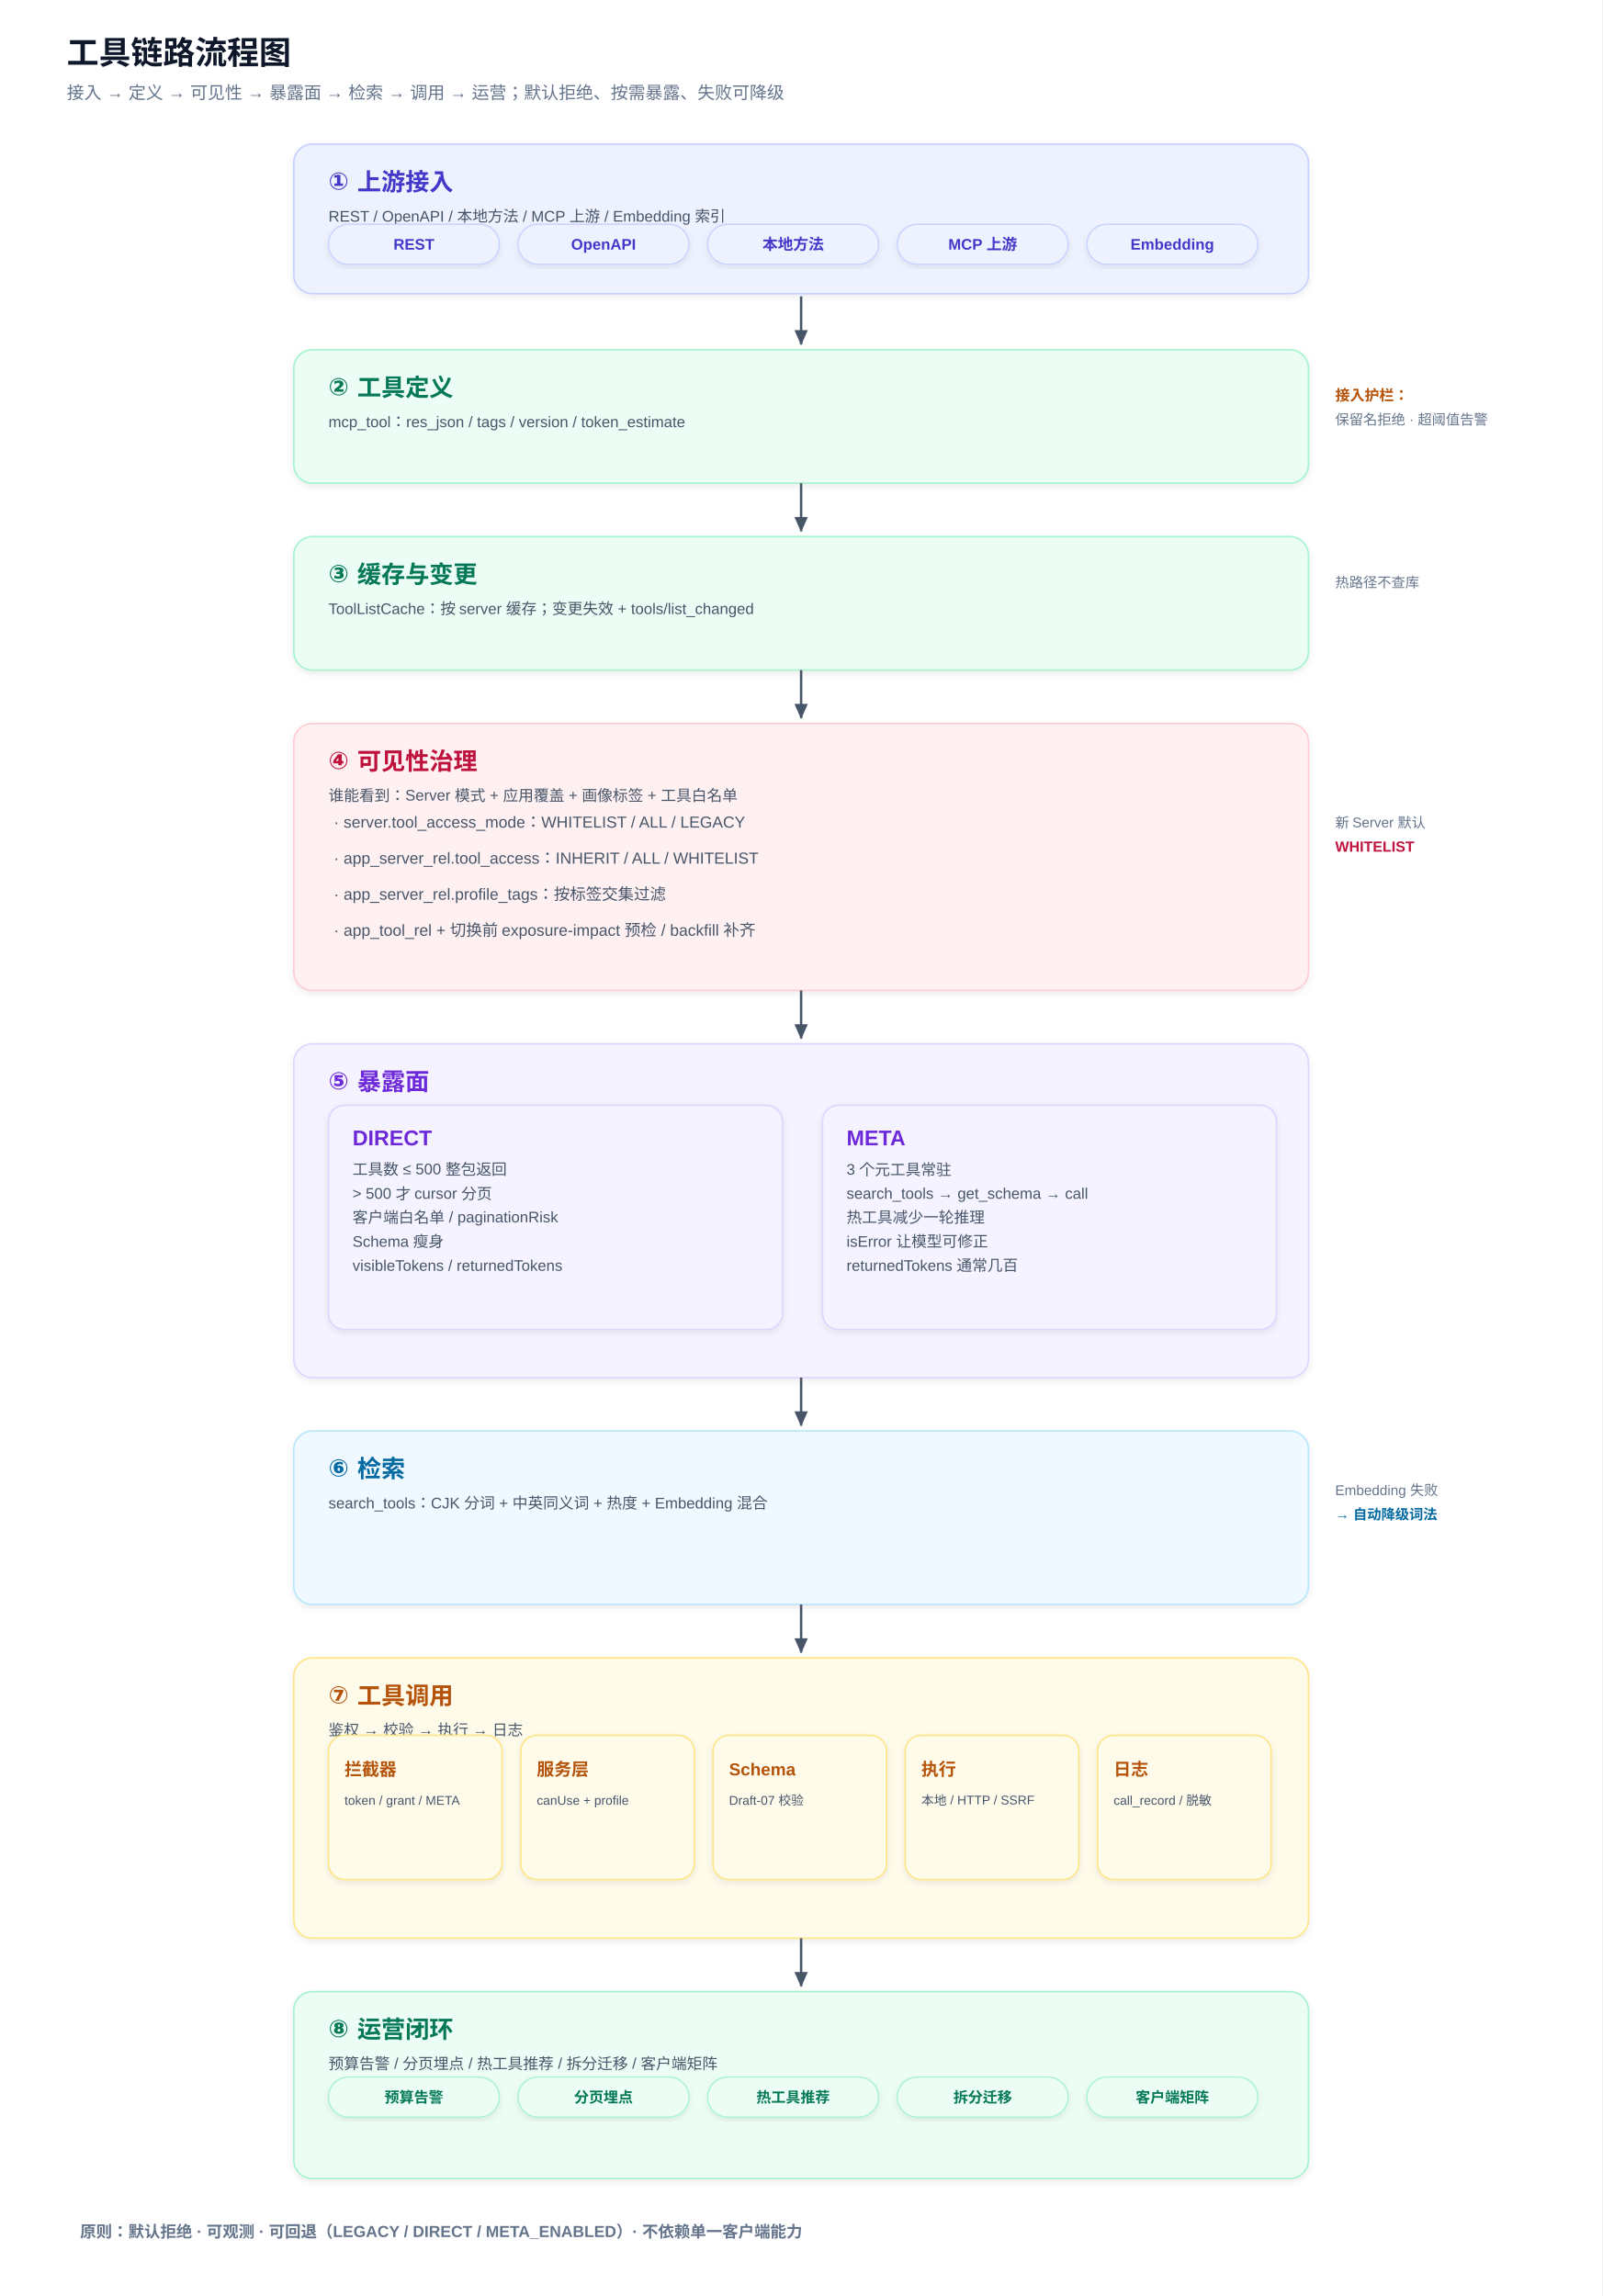
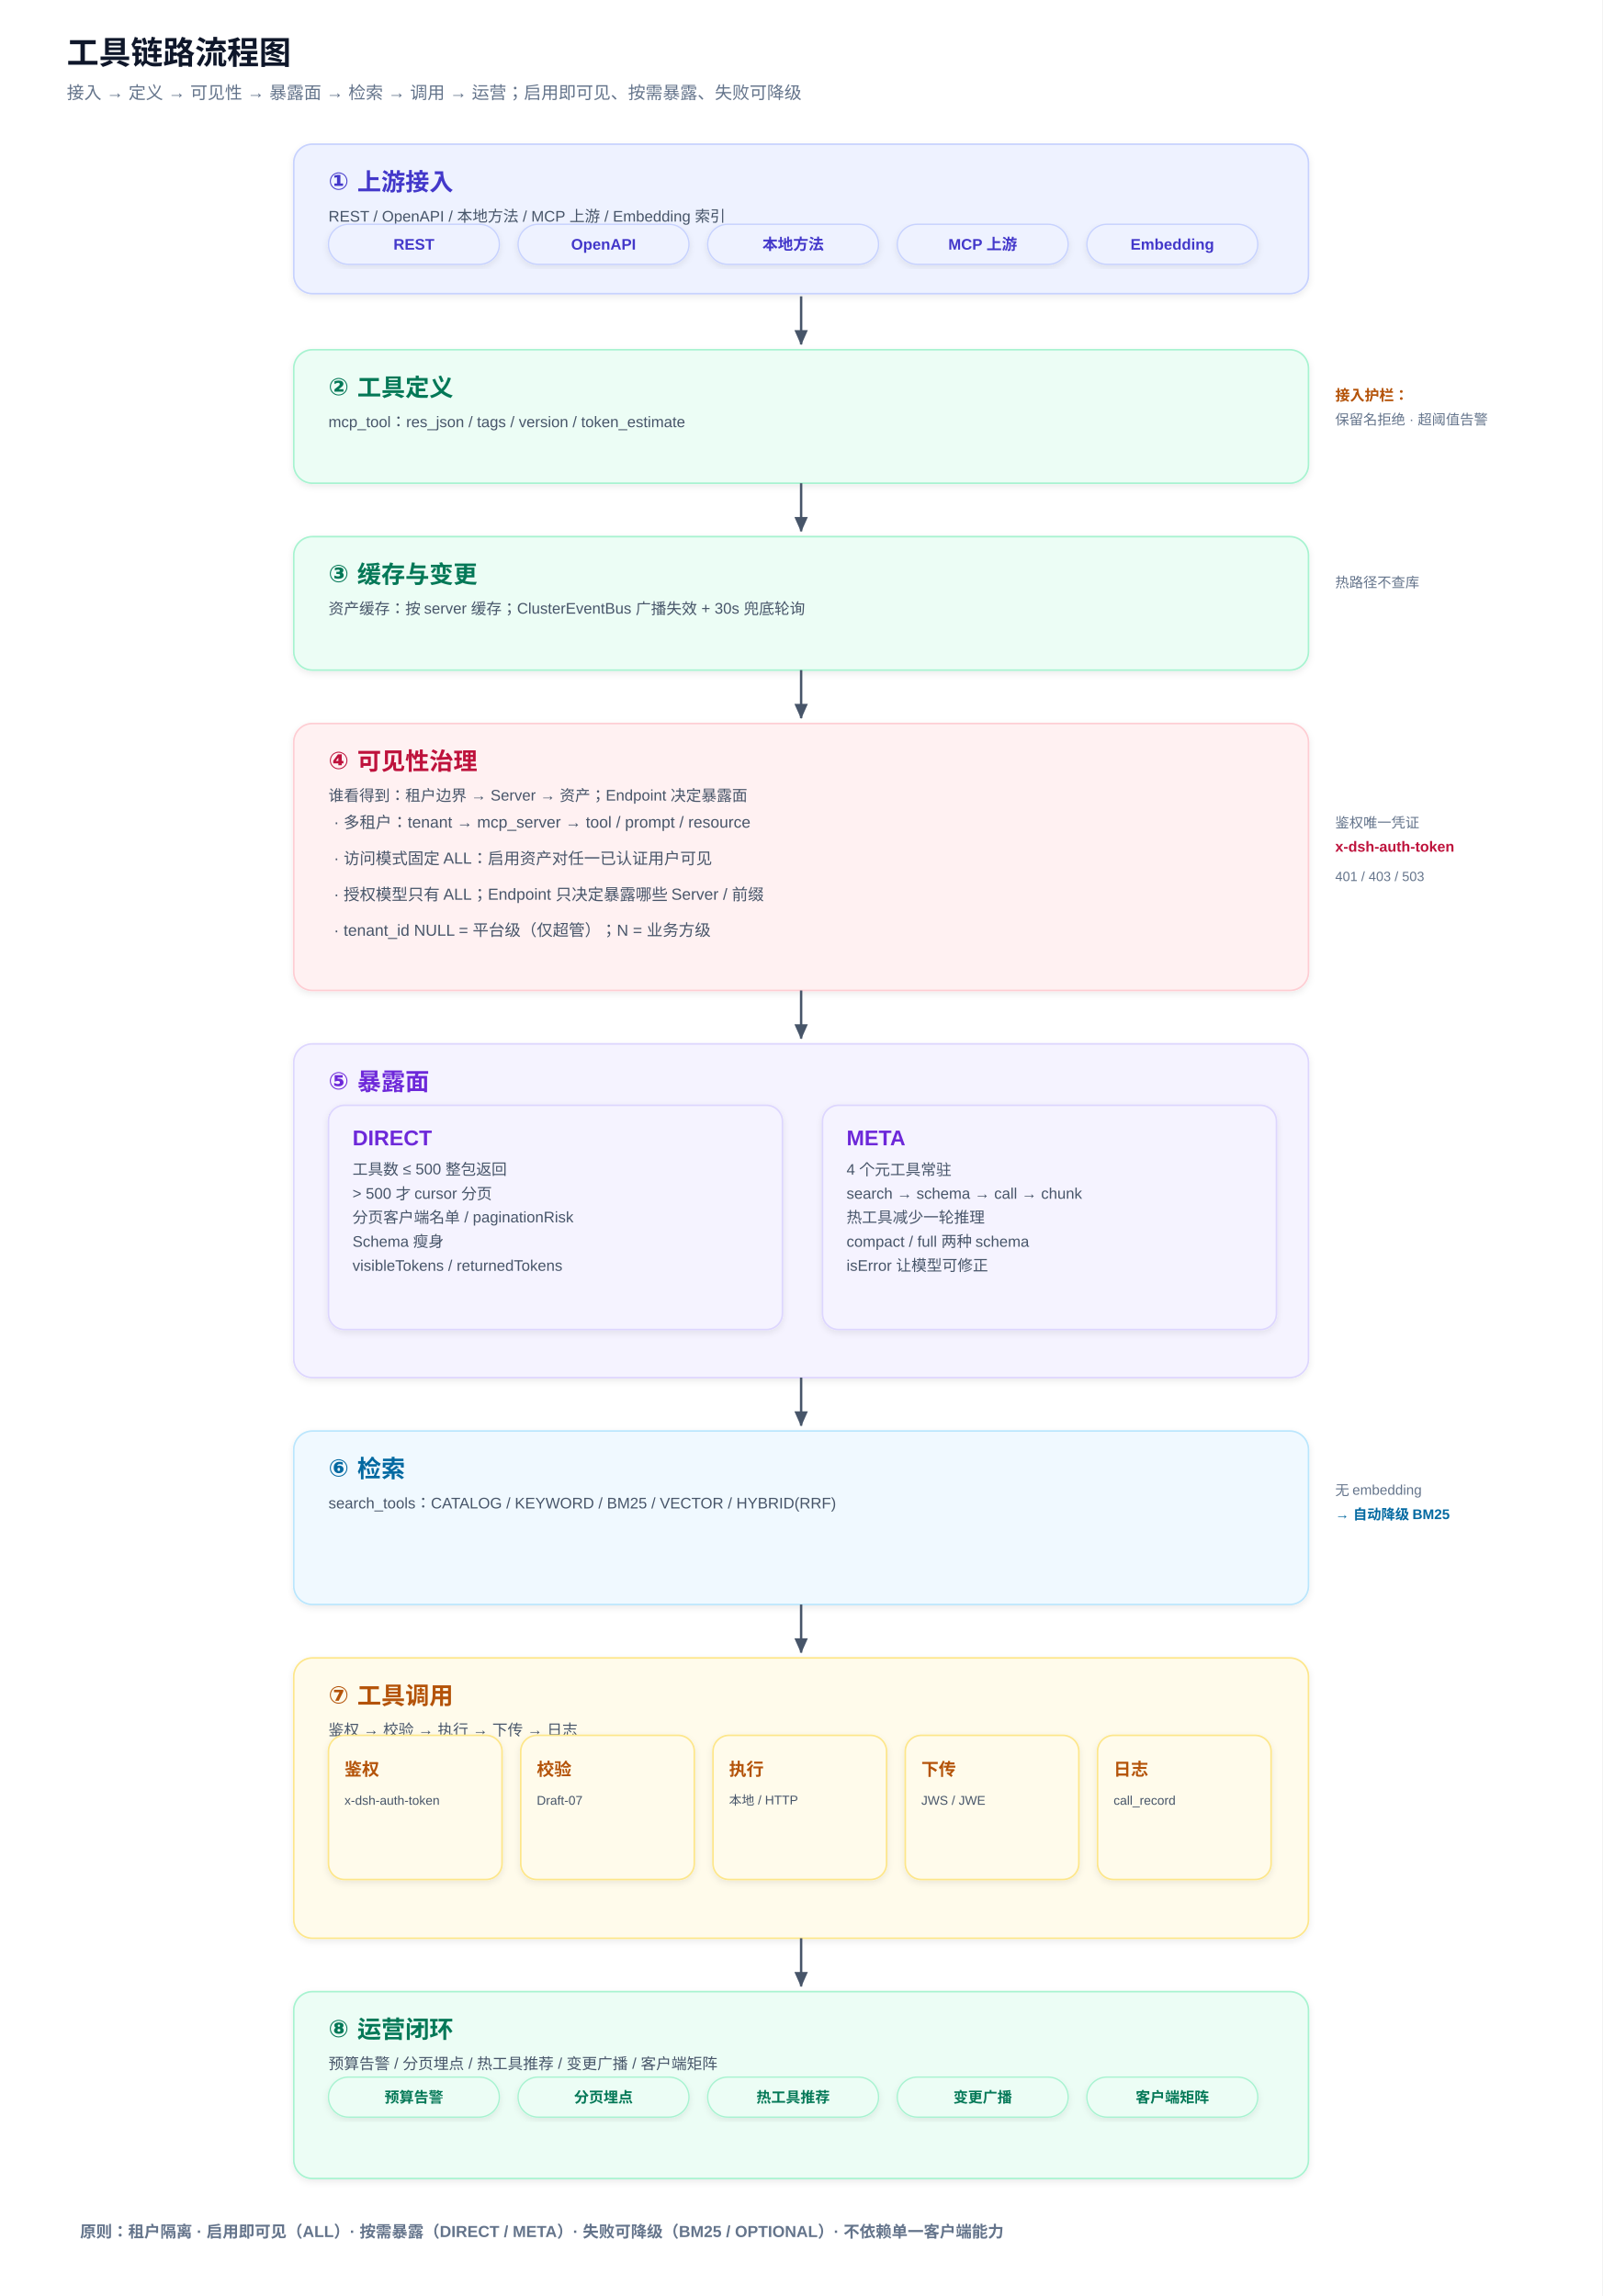
<svg xmlns="http://www.w3.org/2000/svg" width="1200" height="1720" viewBox="0 0 1200 1720" font-family="'PingFang SC','Hiragino Sans GB','Microsoft YaHei','Helvetica Neue',Arial,sans-serif">
  <defs>
    <filter id="shadow" x="-8%" y="-8%" width="116%" height="120%">
      <feDropShadow dx="0" dy="2" stdDeviation="2.6" flood-color="#0f172a" flood-opacity="0.08" />
    </filter>
    <marker id="arrow" viewBox="0 0 10 10" refX="8.5" refY="5" markerWidth="7" markerHeight="7" orient="auto-start-reverse">
      <path d="M 0 1 L 9 5 L 0 9 z" fill="#475569" />
    </marker>
  </defs>
  <rect width="100%" height="100%" fill="#ffffff" />
  <text x="50" y="48" font-family="'PingFang SC','Hiragino Sans GB','Microsoft YaHei','Helvetica Neue',Arial,sans-serif" font-size="24" font-weight="700" fill="#0f172a" text-anchor="start" opacity="1.0" letter-spacing="0">工具链路流程图</text>
-   <text x="50" y="74" font-family="'PingFang SC','Hiragino Sans GB','Microsoft YaHei','Helvetica Neue',Arial,sans-serif" font-size="13" font-weight="400" fill="#64748b" text-anchor="start" opacity="1.0" letter-spacing="0">接入 → 定义 → 可见性 → 暴露面 → 检索 → 调用 → 运营；默认拒绝、按需暴露、失败可降级</text>
+   <text x="50" y="74" font-family="'PingFang SC','Hiragino Sans GB','Microsoft YaHei','Helvetica Neue',Arial,sans-serif" font-size="13" font-weight="400" fill="#64748b" text-anchor="start" opacity="1.0" letter-spacing="0">接入 → 定义 → 可见性 → 暴露面 → 检索 → 调用 → 运营；启用即可见、按需暴露、失败可降级</text>
  <rect x="220" y="108" width="760" height="112" rx="14" fill="#eef2ff" stroke="#c7d2fe" stroke-width="1.2" filter="url(#shadow)" />
  <text x="246" y="142" font-family="'PingFang SC','Hiragino Sans GB','Microsoft YaHei','Helvetica Neue',Arial,sans-serif" font-size="18" font-weight="700" fill="#4338ca" text-anchor="start" opacity="1.0" letter-spacing="0">①  上游接入</text>
  <text x="246" y="166" font-family="'PingFang SC','Hiragino Sans GB','Microsoft YaHei','Helvetica Neue',Arial,sans-serif" font-size="11.5" font-weight="400" fill="#475569" text-anchor="start" opacity="1.0" letter-spacing="0">REST / OpenAPI / 本地方法 / MCP 上游 / Embedding 索引</text>
  <rect x="246" y="168" width="128" height="30" rx="15.0" fill="#eef2ff" stroke="#c7d2fe" stroke-width="1.0" filter="url(#shadow)" />
  <text x="310.0" y="187.0" font-family="'PingFang SC','Hiragino Sans GB','Microsoft YaHei','Helvetica Neue',Arial,sans-serif" font-size="11.5" font-weight="600" fill="#4338ca" text-anchor="middle" opacity="1.0" letter-spacing="0">REST</text>
  <rect x="388" y="168" width="128" height="30" rx="15.0" fill="#eef2ff" stroke="#c7d2fe" stroke-width="1.0" filter="url(#shadow)" />
  <text x="452.0" y="187.0" font-family="'PingFang SC','Hiragino Sans GB','Microsoft YaHei','Helvetica Neue',Arial,sans-serif" font-size="11.5" font-weight="600" fill="#4338ca" text-anchor="middle" opacity="1.0" letter-spacing="0">OpenAPI</text>
  <rect x="530" y="168" width="128" height="30" rx="15.0" fill="#eef2ff" stroke="#c7d2fe" stroke-width="1.0" filter="url(#shadow)" />
  <text x="594.0" y="187.0" font-family="'PingFang SC','Hiragino Sans GB','Microsoft YaHei','Helvetica Neue',Arial,sans-serif" font-size="11.5" font-weight="600" fill="#4338ca" text-anchor="middle" opacity="1.0" letter-spacing="0">本地方法</text>
  <rect x="672" y="168" width="128" height="30" rx="15.0" fill="#eef2ff" stroke="#c7d2fe" stroke-width="1.0" filter="url(#shadow)" />
  <text x="736.0" y="187.0" font-family="'PingFang SC','Hiragino Sans GB','Microsoft YaHei','Helvetica Neue',Arial,sans-serif" font-size="11.5" font-weight="600" fill="#4338ca" text-anchor="middle" opacity="1.0" letter-spacing="0">MCP 上游</text>
  <rect x="814" y="168" width="128" height="30" rx="15.0" fill="#eef2ff" stroke="#c7d2fe" stroke-width="1.0" filter="url(#shadow)" />
  <text x="878.0" y="187.0" font-family="'PingFang SC','Hiragino Sans GB','Microsoft YaHei','Helvetica Neue',Arial,sans-serif" font-size="11.5" font-weight="600" fill="#4338ca" text-anchor="middle" opacity="1.0" letter-spacing="0">Embedding</text>
  <line x1="600" y1="222" x2="600" y2="258" stroke="#475569" stroke-width="1.8" marker-end="url(#arrow)" />
  <rect x="220" y="262" width="760" height="100" rx="14" fill="#ecfdf5" stroke="#a7f3d0" stroke-width="1.2" filter="url(#shadow)" />
  <text x="246" y="296" font-family="'PingFang SC','Hiragino Sans GB','Microsoft YaHei','Helvetica Neue',Arial,sans-serif" font-size="18" font-weight="700" fill="#047857" text-anchor="start" opacity="1.0" letter-spacing="0">②  工具定义</text>
  <text x="246" y="320" font-family="'PingFang SC','Hiragino Sans GB','Microsoft YaHei','Helvetica Neue',Arial,sans-serif" font-size="11.5" font-weight="400" fill="#475569" text-anchor="start" opacity="1.0" letter-spacing="0">mcp_tool：res_json / tags / version / token_estimate</text>
  <text x="1000" y="300" font-family="'PingFang SC','Hiragino Sans GB','Microsoft YaHei','Helvetica Neue',Arial,sans-serif" font-size="11" font-weight="700" fill="#b45309" text-anchor="start" opacity="1.0" letter-spacing="0">接入护栏：</text>
  <text x="1000" y="318" font-family="'PingFang SC','Hiragino Sans GB','Microsoft YaHei','Helvetica Neue',Arial,sans-serif" font-size="10.5" font-weight="400" fill="#64748b" text-anchor="start" opacity="1.0" letter-spacing="0">保留名拒绝 · 超阈值告警</text>
  <line x1="600" y1="362" x2="600" y2="398" stroke="#475569" stroke-width="1.8" marker-end="url(#arrow)" />
  <rect x="220" y="402" width="760" height="100" rx="14" fill="#ecfdf5" stroke="#a7f3d0" stroke-width="1.2" filter="url(#shadow)" />
  <text x="246" y="436" font-family="'PingFang SC','Hiragino Sans GB','Microsoft YaHei','Helvetica Neue',Arial,sans-serif" font-size="18" font-weight="700" fill="#047857" text-anchor="start" opacity="1.0" letter-spacing="0">③  缓存与变更</text>
-   <text x="246" y="460" font-family="'PingFang SC','Hiragino Sans GB','Microsoft YaHei','Helvetica Neue',Arial,sans-serif" font-size="11.5" font-weight="400" fill="#475569" text-anchor="start" opacity="1.0" letter-spacing="0">ToolListCache：按 server 缓存；变更失效 + tools/list_changed</text>
+   <text x="246" y="460" font-family="'PingFang SC','Hiragino Sans GB','Microsoft YaHei','Helvetica Neue',Arial,sans-serif" font-size="11.5" font-weight="400" fill="#475569" text-anchor="start" opacity="1.0" letter-spacing="0">资产缓存：按 server 缓存；ClusterEventBus 广播失效 + 30s 兜底轮询</text>
  <text x="1000" y="440" font-family="'PingFang SC','Hiragino Sans GB','Microsoft YaHei','Helvetica Neue',Arial,sans-serif" font-size="10.5" font-weight="400" fill="#64748b" text-anchor="start" opacity="1.0" letter-spacing="0">热路径不查库</text>
  <line x1="600" y1="502" x2="600" y2="538" stroke="#475569" stroke-width="1.8" marker-end="url(#arrow)" />
  <rect x="220" y="542" width="760" height="200" rx="14" fill="#fff1f2" stroke="#fecdd3" stroke-width="1.2" filter="url(#shadow)" />
  <text x="246" y="576" font-family="'PingFang SC','Hiragino Sans GB','Microsoft YaHei','Helvetica Neue',Arial,sans-serif" font-size="18" font-weight="700" fill="#be123c" text-anchor="start" opacity="1.0" letter-spacing="0">④  可见性治理</text>
-   <text x="246" y="600" font-family="'PingFang SC','Hiragino Sans GB','Microsoft YaHei','Helvetica Neue',Arial,sans-serif" font-size="11.5" font-weight="400" fill="#475569" text-anchor="start" opacity="1.0" letter-spacing="0">谁能看到：Server 模式 + 应用覆盖 + 画像标签 + 工具白名单</text>
-   <text x="250" y="620" font-family="'PingFang SC','Hiragino Sans GB','Microsoft YaHei','Helvetica Neue',Arial,sans-serif" font-size="12" font-weight="400" fill="#475569" text-anchor="start" opacity="1.0" letter-spacing="0">· server.tool_access_mode：WHITELIST / ALL / LEGACY</text>
-   <text x="250" y="647" font-family="'PingFang SC','Hiragino Sans GB','Microsoft YaHei','Helvetica Neue',Arial,sans-serif" font-size="12" font-weight="400" fill="#475569" text-anchor="start" opacity="1.0" letter-spacing="0">· app_server_rel.tool_access：INHERIT / ALL / WHITELIST</text>
-   <text x="250" y="674" font-family="'PingFang SC','Hiragino Sans GB','Microsoft YaHei','Helvetica Neue',Arial,sans-serif" font-size="12" font-weight="400" fill="#475569" text-anchor="start" opacity="1.0" letter-spacing="0">· app_server_rel.profile_tags：按标签交集过滤</text>
-   <text x="250" y="701" font-family="'PingFang SC','Hiragino Sans GB','Microsoft YaHei','Helvetica Neue',Arial,sans-serif" font-size="12" font-weight="400" fill="#475569" text-anchor="start" opacity="1.0" letter-spacing="0">· app_tool_rel + 切换前 exposure-impact 预检 / backfill 补齐</text>
-   <text x="1000" y="620" font-family="'PingFang SC','Hiragino Sans GB','Microsoft YaHei','Helvetica Neue',Arial,sans-serif" font-size="10.5" font-weight="400" fill="#64748b" text-anchor="start" opacity="1.0" letter-spacing="0">新 Server 默认</text>
-   <text x="1000" y="638" font-family="'PingFang SC','Hiragino Sans GB','Microsoft YaHei','Helvetica Neue',Arial,sans-serif" font-size="11" font-weight="700" fill="#be123c" text-anchor="start" opacity="1.0" letter-spacing="0">WHITELIST</text>
+   <text x="246" y="600" font-family="'PingFang SC','Hiragino Sans GB','Microsoft YaHei','Helvetica Neue',Arial,sans-serif" font-size="11.5" font-weight="400" fill="#475569" text-anchor="start" opacity="1.0" letter-spacing="0">谁看得到：租户边界 → Server → 资产；Endpoint 决定暴露面</text>
+   <text x="250" y="620" font-family="'PingFang SC','Hiragino Sans GB','Microsoft YaHei','Helvetica Neue',Arial,sans-serif" font-size="12" font-weight="400" fill="#475569" text-anchor="start" opacity="1.0" letter-spacing="0">· 多租户：tenant → mcp_server → tool / prompt / resource</text>
+   <text x="250" y="647" font-family="'PingFang SC','Hiragino Sans GB','Microsoft YaHei','Helvetica Neue',Arial,sans-serif" font-size="12" font-weight="400" fill="#475569" text-anchor="start" opacity="1.0" letter-spacing="0">· 访问模式固定 ALL：启用资产对任一已认证用户可见</text>
+   <text x="250" y="674" font-family="'PingFang SC','Hiragino Sans GB','Microsoft YaHei','Helvetica Neue',Arial,sans-serif" font-size="12" font-weight="400" fill="#475569" text-anchor="start" opacity="1.0" letter-spacing="0">· 授权模型只有 ALL；Endpoint 只决定暴露哪些 Server / 前缀</text>
+   <text x="250" y="701" font-family="'PingFang SC','Hiragino Sans GB','Microsoft YaHei','Helvetica Neue',Arial,sans-serif" font-size="12" font-weight="400" fill="#475569" text-anchor="start" opacity="1.0" letter-spacing="0">· tenant_id NULL = 平台级（仅超管）；N = 业务方级</text>
+   <text x="1000" y="620" font-family="'PingFang SC','Hiragino Sans GB','Microsoft YaHei','Helvetica Neue',Arial,sans-serif" font-size="10.5" font-weight="400" fill="#64748b" text-anchor="start" opacity="1.0" letter-spacing="0">鉴权唯一凭证</text>
+   <text x="1000" y="638" font-family="'PingFang SC','Hiragino Sans GB','Microsoft YaHei','Helvetica Neue',Arial,sans-serif" font-size="11" font-weight="700" fill="#be123c" text-anchor="start" opacity="1.0" letter-spacing="0">x-dsh-auth-token</text>
+   <text x="1000" y="660" font-family="'PingFang SC','Hiragino Sans GB','Microsoft YaHei','Helvetica Neue',Arial,sans-serif" font-size="10" font-weight="400" fill="#64748b" text-anchor="start" opacity="1.0" letter-spacing="0">401 / 403 / 503</text>
  <line x1="600" y1="742" x2="600" y2="778" stroke="#475569" stroke-width="1.8" marker-end="url(#arrow)" />
  <rect x="220" y="782" width="760" height="250" rx="14" fill="#f5f3ff" stroke="#ddd6fe" stroke-width="1.2" filter="url(#shadow)" />
  <text x="246" y="816" font-family="'PingFang SC','Hiragino Sans GB','Microsoft YaHei','Helvetica Neue',Arial,sans-serif" font-size="18" font-weight="700" fill="#6d28d9" text-anchor="start" opacity="1.0" letter-spacing="0">⑤  暴露面</text>
  <text x="246" y="840" font-family="'PingFang SC','Hiragino Sans GB','Microsoft YaHei','Helvetica Neue',Arial,sans-serif" font-size="11.5" font-weight="400" fill="#475569" text-anchor="start" opacity="1.0" letter-spacing="0">一次给模型看多少：DIRECT 或 META</text>
  <rect x="246" y="828" width="340" height="168" rx="12" fill="#f5f3ff" stroke="#ddd6fe" stroke-width="1.2" filter="url(#shadow)" />
  <text x="264" y="858" font-family="'PingFang SC','Hiragino Sans GB','Microsoft YaHei','Helvetica Neue',Arial,sans-serif" font-size="16" font-weight="700" fill="#6d28d9" text-anchor="start" opacity="1.0" letter-spacing="0">DIRECT</text>
  <text x="264" y="880" font-family="'PingFang SC','Hiragino Sans GB','Microsoft YaHei','Helvetica Neue',Arial,sans-serif" font-size="11.5" font-weight="400" fill="#475569" text-anchor="start" opacity="1.0" letter-spacing="0">工具数 ≤ 500 整包返回</text>
  <text x="264" y="898" font-family="'PingFang SC','Hiragino Sans GB','Microsoft YaHei','Helvetica Neue',Arial,sans-serif" font-size="11.5" font-weight="400" fill="#475569" text-anchor="start" opacity="1.0" letter-spacing="0">&gt; 500 才 cursor 分页</text>
-   <text x="264" y="916" font-family="'PingFang SC','Hiragino Sans GB','Microsoft YaHei','Helvetica Neue',Arial,sans-serif" font-size="11.5" font-weight="400" fill="#475569" text-anchor="start" opacity="1.0" letter-spacing="0">客户端白名单 / paginationRisk</text>
+   <text x="264" y="916" font-family="'PingFang SC','Hiragino Sans GB','Microsoft YaHei','Helvetica Neue',Arial,sans-serif" font-size="11.5" font-weight="400" fill="#475569" text-anchor="start" opacity="1.0" letter-spacing="0">分页客户端名单 / paginationRisk</text>
  <text x="264" y="934" font-family="'PingFang SC','Hiragino Sans GB','Microsoft YaHei','Helvetica Neue',Arial,sans-serif" font-size="11.5" font-weight="400" fill="#475569" text-anchor="start" opacity="1.0" letter-spacing="0">Schema 瘦身</text>
  <text x="264" y="952" font-family="'PingFang SC','Hiragino Sans GB','Microsoft YaHei','Helvetica Neue',Arial,sans-serif" font-size="11.5" font-weight="400" fill="#475569" text-anchor="start" opacity="1.0" letter-spacing="0">visibleTokens / returnedTokens</text>
  <rect x="616" y="828" width="340" height="168" rx="12" fill="#f5f3ff" stroke="#ddd6fe" stroke-width="1.2" filter="url(#shadow)" />
  <text x="634" y="858" font-family="'PingFang SC','Hiragino Sans GB','Microsoft YaHei','Helvetica Neue',Arial,sans-serif" font-size="16" font-weight="700" fill="#6d28d9" text-anchor="start" opacity="1.0" letter-spacing="0">META</text>
-   <text x="634" y="880" font-family="'PingFang SC','Hiragino Sans GB','Microsoft YaHei','Helvetica Neue',Arial,sans-serif" font-size="11.5" font-weight="400" fill="#475569" text-anchor="start" opacity="1.0" letter-spacing="0">3 个元工具常驻</text>
-   <text x="634" y="898" font-family="'PingFang SC','Hiragino Sans GB','Microsoft YaHei','Helvetica Neue',Arial,sans-serif" font-size="11.5" font-weight="400" fill="#475569" text-anchor="start" opacity="1.0" letter-spacing="0">search_tools → get_schema → call</text>
+   <text x="634" y="880" font-family="'PingFang SC','Hiragino Sans GB','Microsoft YaHei','Helvetica Neue',Arial,sans-serif" font-size="11.5" font-weight="400" fill="#475569" text-anchor="start" opacity="1.0" letter-spacing="0">4 个元工具常驻</text>
+   <text x="634" y="898" font-family="'PingFang SC','Hiragino Sans GB','Microsoft YaHei','Helvetica Neue',Arial,sans-serif" font-size="11.5" font-weight="400" fill="#475569" text-anchor="start" opacity="1.0" letter-spacing="0">search → schema → call → chunk</text>
  <text x="634" y="916" font-family="'PingFang SC','Hiragino Sans GB','Microsoft YaHei','Helvetica Neue',Arial,sans-serif" font-size="11.5" font-weight="400" fill="#475569" text-anchor="start" opacity="1.0" letter-spacing="0">热工具减少一轮推理</text>
-   <text x="634" y="934" font-family="'PingFang SC','Hiragino Sans GB','Microsoft YaHei','Helvetica Neue',Arial,sans-serif" font-size="11.5" font-weight="400" fill="#475569" text-anchor="start" opacity="1.0" letter-spacing="0">isError 让模型可修正</text>
-   <text x="634" y="952" font-family="'PingFang SC','Hiragino Sans GB','Microsoft YaHei','Helvetica Neue',Arial,sans-serif" font-size="11.5" font-weight="400" fill="#475569" text-anchor="start" opacity="1.0" letter-spacing="0">returnedTokens 通常几百</text>
+   <text x="634" y="934" font-family="'PingFang SC','Hiragino Sans GB','Microsoft YaHei','Helvetica Neue',Arial,sans-serif" font-size="11.5" font-weight="400" fill="#475569" text-anchor="start" opacity="1.0" letter-spacing="0">compact / full 两种 schema</text>
+   <text x="634" y="952" font-family="'PingFang SC','Hiragino Sans GB','Microsoft YaHei','Helvetica Neue',Arial,sans-serif" font-size="11.5" font-weight="400" fill="#475569" text-anchor="start" opacity="1.0" letter-spacing="0">isError 让模型可修正</text>
  <line x1="600" y1="1032" x2="600" y2="1068" stroke="#475569" stroke-width="1.8" marker-end="url(#arrow)" />
  <rect x="220" y="1072" width="760" height="130" rx="14" fill="#f0f9ff" stroke="#bae6fd" stroke-width="1.2" filter="url(#shadow)" />
  <text x="246" y="1106" font-family="'PingFang SC','Hiragino Sans GB','Microsoft YaHei','Helvetica Neue',Arial,sans-serif" font-size="18" font-weight="700" fill="#0369a1" text-anchor="start" opacity="1.0" letter-spacing="0">⑥  检索</text>
-   <text x="246" y="1130" font-family="'PingFang SC','Hiragino Sans GB','Microsoft YaHei','Helvetica Neue',Arial,sans-serif" font-size="11.5" font-weight="400" fill="#475569" text-anchor="start" opacity="1.0" letter-spacing="0">search_tools：CJK 分词 + 中英同义词 + 热度 + Embedding 混合</text>
-   <text x="1000" y="1120" font-family="'PingFang SC','Hiragino Sans GB','Microsoft YaHei','Helvetica Neue',Arial,sans-serif" font-size="10.5" font-weight="400" fill="#64748b" text-anchor="start" opacity="1.0" letter-spacing="0">Embedding 失败</text>
-   <text x="1000" y="1138" font-family="'PingFang SC','Hiragino Sans GB','Microsoft YaHei','Helvetica Neue',Arial,sans-serif" font-size="10.5" font-weight="600" fill="#0369a1" text-anchor="start" opacity="1.0" letter-spacing="0">→ 自动降级词法</text>
+   <text x="246" y="1130" font-family="'PingFang SC','Hiragino Sans GB','Microsoft YaHei','Helvetica Neue',Arial,sans-serif" font-size="11.5" font-weight="400" fill="#475569" text-anchor="start" opacity="1.0" letter-spacing="0">search_tools：CATALOG / KEYWORD / BM25 / VECTOR / HYBRID(RRF)</text>
+   <text x="1000" y="1120" font-family="'PingFang SC','Hiragino Sans GB','Microsoft YaHei','Helvetica Neue',Arial,sans-serif" font-size="10.5" font-weight="400" fill="#64748b" text-anchor="start" opacity="1.0" letter-spacing="0">无 embedding</text>
+   <text x="1000" y="1138" font-family="'PingFang SC','Hiragino Sans GB','Microsoft YaHei','Helvetica Neue',Arial,sans-serif" font-size="10.5" font-weight="600" fill="#0369a1" text-anchor="start" opacity="1.0" letter-spacing="0">→ 自动降级 BM25</text>
  <line x1="600" y1="1202" x2="600" y2="1238" stroke="#475569" stroke-width="1.8" marker-end="url(#arrow)" />
  <rect x="220" y="1242" width="760" height="210" rx="14" fill="#fffbeb" stroke="#fde68a" stroke-width="1.2" filter="url(#shadow)" />
  <text x="246" y="1276" font-family="'PingFang SC','Hiragino Sans GB','Microsoft YaHei','Helvetica Neue',Arial,sans-serif" font-size="18" font-weight="700" fill="#b45309" text-anchor="start" opacity="1.0" letter-spacing="0">⑦  工具调用</text>
-   <text x="246" y="1300" font-family="'PingFang SC','Hiragino Sans GB','Microsoft YaHei','Helvetica Neue',Arial,sans-serif" font-size="11.5" font-weight="400" fill="#475569" text-anchor="start" opacity="1.0" letter-spacing="0">鉴权 → 校验 → 执行 → 日志</text>
+   <text x="246" y="1300" font-family="'PingFang SC','Hiragino Sans GB','Microsoft YaHei','Helvetica Neue',Arial,sans-serif" font-size="11.5" font-weight="400" fill="#475569" text-anchor="start" opacity="1.0" letter-spacing="0">鉴权 → 校验 → 执行 → 下传 → 日志</text>
  <rect x="246" y="1300" width="130" height="108" rx="12" fill="#fffbeb" stroke="#fde68a" stroke-width="1.2" filter="url(#shadow)" />
-   <text x="258" y="1330" font-family="'PingFang SC','Hiragino Sans GB','Microsoft YaHei','Helvetica Neue',Arial,sans-serif" font-size="13" font-weight="700" fill="#b45309" text-anchor="start" opacity="1.0" letter-spacing="0">拦截器</text>
-   <text x="258" y="1352" font-family="'PingFang SC','Hiragino Sans GB','Microsoft YaHei','Helvetica Neue',Arial,sans-serif" font-size="9.5" font-weight="400" fill="#475569" text-anchor="start" opacity="1.0" letter-spacing="0">token / grant / META</text>
+   <text x="258" y="1330" font-family="'PingFang SC','Hiragino Sans GB','Microsoft YaHei','Helvetica Neue',Arial,sans-serif" font-size="13" font-weight="700" fill="#b45309" text-anchor="start" opacity="1.0" letter-spacing="0">鉴权</text>
+   <text x="258" y="1352" font-family="'PingFang SC','Hiragino Sans GB','Microsoft YaHei','Helvetica Neue',Arial,sans-serif" font-size="9.5" font-weight="400" fill="#475569" text-anchor="start" opacity="1.0" letter-spacing="0">x-dsh-auth-token</text>
  <rect x="390" y="1300" width="130" height="108" rx="12" fill="#fffbeb" stroke="#fde68a" stroke-width="1.2" filter="url(#shadow)" />
-   <text x="402" y="1330" font-family="'PingFang SC','Hiragino Sans GB','Microsoft YaHei','Helvetica Neue',Arial,sans-serif" font-size="13" font-weight="700" fill="#b45309" text-anchor="start" opacity="1.0" letter-spacing="0">服务层</text>
-   <text x="402" y="1352" font-family="'PingFang SC','Hiragino Sans GB','Microsoft YaHei','Helvetica Neue',Arial,sans-serif" font-size="9.5" font-weight="400" fill="#475569" text-anchor="start" opacity="1.0" letter-spacing="0">canUse + profile</text>
+   <text x="402" y="1330" font-family="'PingFang SC','Hiragino Sans GB','Microsoft YaHei','Helvetica Neue',Arial,sans-serif" font-size="13" font-weight="700" fill="#b45309" text-anchor="start" opacity="1.0" letter-spacing="0">校验</text>
+   <text x="402" y="1352" font-family="'PingFang SC','Hiragino Sans GB','Microsoft YaHei','Helvetica Neue',Arial,sans-serif" font-size="9.5" font-weight="400" fill="#475569" text-anchor="start" opacity="1.0" letter-spacing="0">Draft-07</text>
  <rect x="534" y="1300" width="130" height="108" rx="12" fill="#fffbeb" stroke="#fde68a" stroke-width="1.2" filter="url(#shadow)" />
-   <text x="546" y="1330" font-family="'PingFang SC','Hiragino Sans GB','Microsoft YaHei','Helvetica Neue',Arial,sans-serif" font-size="13" font-weight="700" fill="#b45309" text-anchor="start" opacity="1.0" letter-spacing="0">Schema</text>
-   <text x="546" y="1352" font-family="'PingFang SC','Hiragino Sans GB','Microsoft YaHei','Helvetica Neue',Arial,sans-serif" font-size="9.5" font-weight="400" fill="#475569" text-anchor="start" opacity="1.0" letter-spacing="0">Draft-07 校验</text>
+   <text x="546" y="1330" font-family="'PingFang SC','Hiragino Sans GB','Microsoft YaHei','Helvetica Neue',Arial,sans-serif" font-size="13" font-weight="700" fill="#b45309" text-anchor="start" opacity="1.0" letter-spacing="0">执行</text>
+   <text x="546" y="1352" font-family="'PingFang SC','Hiragino Sans GB','Microsoft YaHei','Helvetica Neue',Arial,sans-serif" font-size="9.5" font-weight="400" fill="#475569" text-anchor="start" opacity="1.0" letter-spacing="0">本地 / HTTP</text>
  <rect x="678" y="1300" width="130" height="108" rx="12" fill="#fffbeb" stroke="#fde68a" stroke-width="1.2" filter="url(#shadow)" />
-   <text x="690" y="1330" font-family="'PingFang SC','Hiragino Sans GB','Microsoft YaHei','Helvetica Neue',Arial,sans-serif" font-size="13" font-weight="700" fill="#b45309" text-anchor="start" opacity="1.0" letter-spacing="0">执行</text>
-   <text x="690" y="1352" font-family="'PingFang SC','Hiragino Sans GB','Microsoft YaHei','Helvetica Neue',Arial,sans-serif" font-size="9.5" font-weight="400" fill="#475569" text-anchor="start" opacity="1.0" letter-spacing="0">本地 / HTTP / SSRF</text>
+   <text x="690" y="1330" font-family="'PingFang SC','Hiragino Sans GB','Microsoft YaHei','Helvetica Neue',Arial,sans-serif" font-size="13" font-weight="700" fill="#b45309" text-anchor="start" opacity="1.0" letter-spacing="0">下传</text>
+   <text x="690" y="1352" font-family="'PingFang SC','Hiragino Sans GB','Microsoft YaHei','Helvetica Neue',Arial,sans-serif" font-size="9.5" font-weight="400" fill="#475569" text-anchor="start" opacity="1.0" letter-spacing="0">JWS / JWE</text>
  <rect x="822" y="1300" width="130" height="108" rx="12" fill="#fffbeb" stroke="#fde68a" stroke-width="1.2" filter="url(#shadow)" />
  <text x="834" y="1330" font-family="'PingFang SC','Hiragino Sans GB','Microsoft YaHei','Helvetica Neue',Arial,sans-serif" font-size="13" font-weight="700" fill="#b45309" text-anchor="start" opacity="1.0" letter-spacing="0">日志</text>
-   <text x="834" y="1352" font-family="'PingFang SC','Hiragino Sans GB','Microsoft YaHei','Helvetica Neue',Arial,sans-serif" font-size="9.5" font-weight="400" fill="#475569" text-anchor="start" opacity="1.0" letter-spacing="0">call_record / 脱敏</text>
+   <text x="834" y="1352" font-family="'PingFang SC','Hiragino Sans GB','Microsoft YaHei','Helvetica Neue',Arial,sans-serif" font-size="9.5" font-weight="400" fill="#475569" text-anchor="start" opacity="1.0" letter-spacing="0">call_record</text>
  <line x1="600" y1="1452" x2="600" y2="1488" stroke="#475569" stroke-width="1.8" marker-end="url(#arrow)" />
  <rect x="220" y="1492" width="760" height="140" rx="14" fill="#ecfdf5" stroke="#a7f3d0" stroke-width="1.2" filter="url(#shadow)" />
  <text x="246" y="1526" font-family="'PingFang SC','Hiragino Sans GB','Microsoft YaHei','Helvetica Neue',Arial,sans-serif" font-size="18" font-weight="700" fill="#047857" text-anchor="start" opacity="1.0" letter-spacing="0">⑧  运营闭环</text>
-   <text x="246" y="1550" font-family="'PingFang SC','Hiragino Sans GB','Microsoft YaHei','Helvetica Neue',Arial,sans-serif" font-size="11.5" font-weight="400" fill="#475569" text-anchor="start" opacity="1.0" letter-spacing="0">预算告警 / 分页埋点 / 热工具推荐 / 拆分迁移 / 客户端矩阵</text>
+   <text x="246" y="1550" font-family="'PingFang SC','Hiragino Sans GB','Microsoft YaHei','Helvetica Neue',Arial,sans-serif" font-size="11.5" font-weight="400" fill="#475569" text-anchor="start" opacity="1.0" letter-spacing="0">预算告警 / 分页埋点 / 热工具推荐 / 变更广播 / 客户端矩阵</text>
  <rect x="246" y="1556" width="128" height="30" rx="15.0" fill="#ecfdf5" stroke="#a7f3d0" stroke-width="1.0" filter="url(#shadow)" />
  <text x="310.0" y="1575.0" font-family="'PingFang SC','Hiragino Sans GB','Microsoft YaHei','Helvetica Neue',Arial,sans-serif" font-size="11" font-weight="600" fill="#047857" text-anchor="middle" opacity="1.0" letter-spacing="0">预算告警</text>
  <rect x="388" y="1556" width="128" height="30" rx="15.0" fill="#ecfdf5" stroke="#a7f3d0" stroke-width="1.0" filter="url(#shadow)" />
  <text x="452.0" y="1575.0" font-family="'PingFang SC','Hiragino Sans GB','Microsoft YaHei','Helvetica Neue',Arial,sans-serif" font-size="11" font-weight="600" fill="#047857" text-anchor="middle" opacity="1.0" letter-spacing="0">分页埋点</text>
  <rect x="530" y="1556" width="128" height="30" rx="15.0" fill="#ecfdf5" stroke="#a7f3d0" stroke-width="1.0" filter="url(#shadow)" />
  <text x="594.0" y="1575.0" font-family="'PingFang SC','Hiragino Sans GB','Microsoft YaHei','Helvetica Neue',Arial,sans-serif" font-size="11" font-weight="600" fill="#047857" text-anchor="middle" opacity="1.0" letter-spacing="0">热工具推荐</text>
  <rect x="672" y="1556" width="128" height="30" rx="15.0" fill="#ecfdf5" stroke="#a7f3d0" stroke-width="1.0" filter="url(#shadow)" />
-   <text x="736.0" y="1575.0" font-family="'PingFang SC','Hiragino Sans GB','Microsoft YaHei','Helvetica Neue',Arial,sans-serif" font-size="11" font-weight="600" fill="#047857" text-anchor="middle" opacity="1.0" letter-spacing="0">拆分迁移</text>
+   <text x="736.0" y="1575.0" font-family="'PingFang SC','Hiragino Sans GB','Microsoft YaHei','Helvetica Neue',Arial,sans-serif" font-size="11" font-weight="600" fill="#047857" text-anchor="middle" opacity="1.0" letter-spacing="0">变更广播</text>
  <rect x="814" y="1556" width="128" height="30" rx="15.0" fill="#ecfdf5" stroke="#a7f3d0" stroke-width="1.0" filter="url(#shadow)" />
  <text x="878.0" y="1575.0" font-family="'PingFang SC','Hiragino Sans GB','Microsoft YaHei','Helvetica Neue',Arial,sans-serif" font-size="11" font-weight="600" fill="#047857" text-anchor="middle" opacity="1.0" letter-spacing="0">客户端矩阵</text>
-   <text x="60" y="1676" font-family="'PingFang SC','Hiragino Sans GB','Microsoft YaHei','Helvetica Neue',Arial,sans-serif" font-size="12" font-weight="600" fill="#64748b" text-anchor="start" opacity="1.0" letter-spacing="0">原则：默认拒绝 · 可观测 · 可回退（LEGACY / DIRECT / META_ENABLED）· 不依赖单一客户端能力</text>
+   <text x="60" y="1676" font-family="'PingFang SC','Hiragino Sans GB','Microsoft YaHei','Helvetica Neue',Arial,sans-serif" font-size="12" font-weight="600" fill="#64748b" text-anchor="start" opacity="1.0" letter-spacing="0">原则：租户隔离 · 启用即可见（ALL）· 按需暴露（DIRECT / META）· 失败可降级（BM25 / OPTIONAL）· 不依赖单一客户端能力</text>
</svg>
